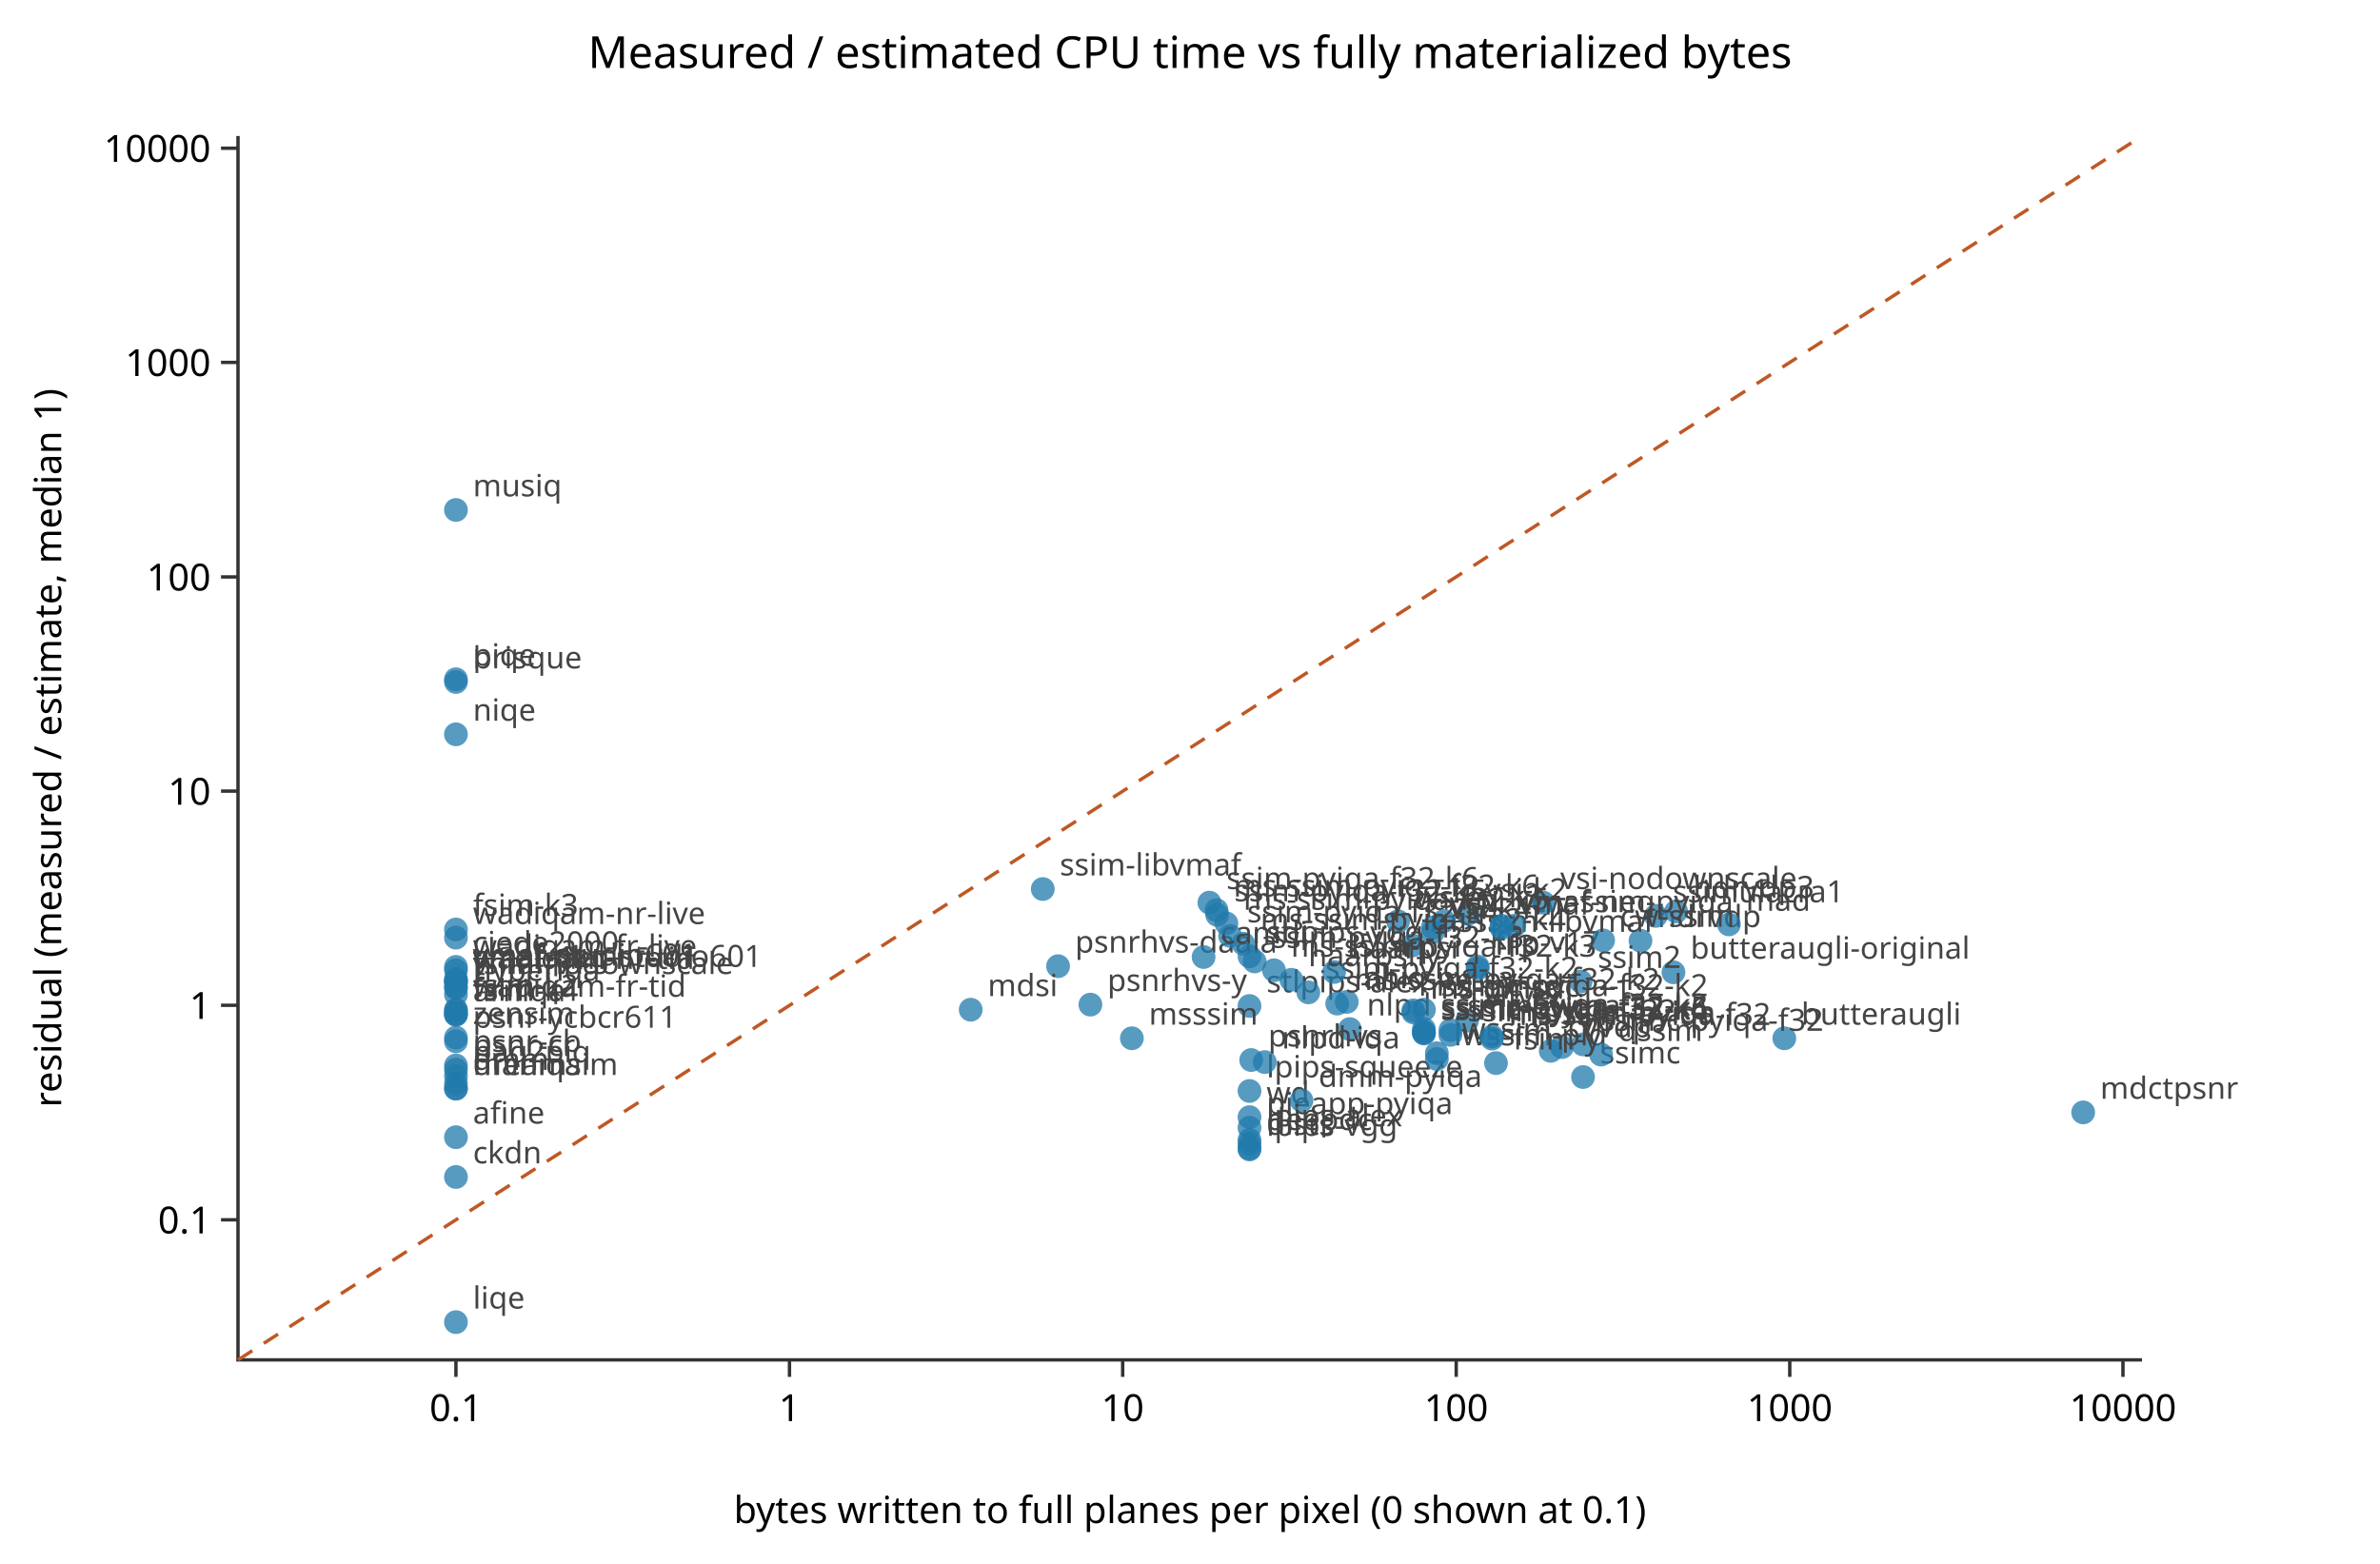
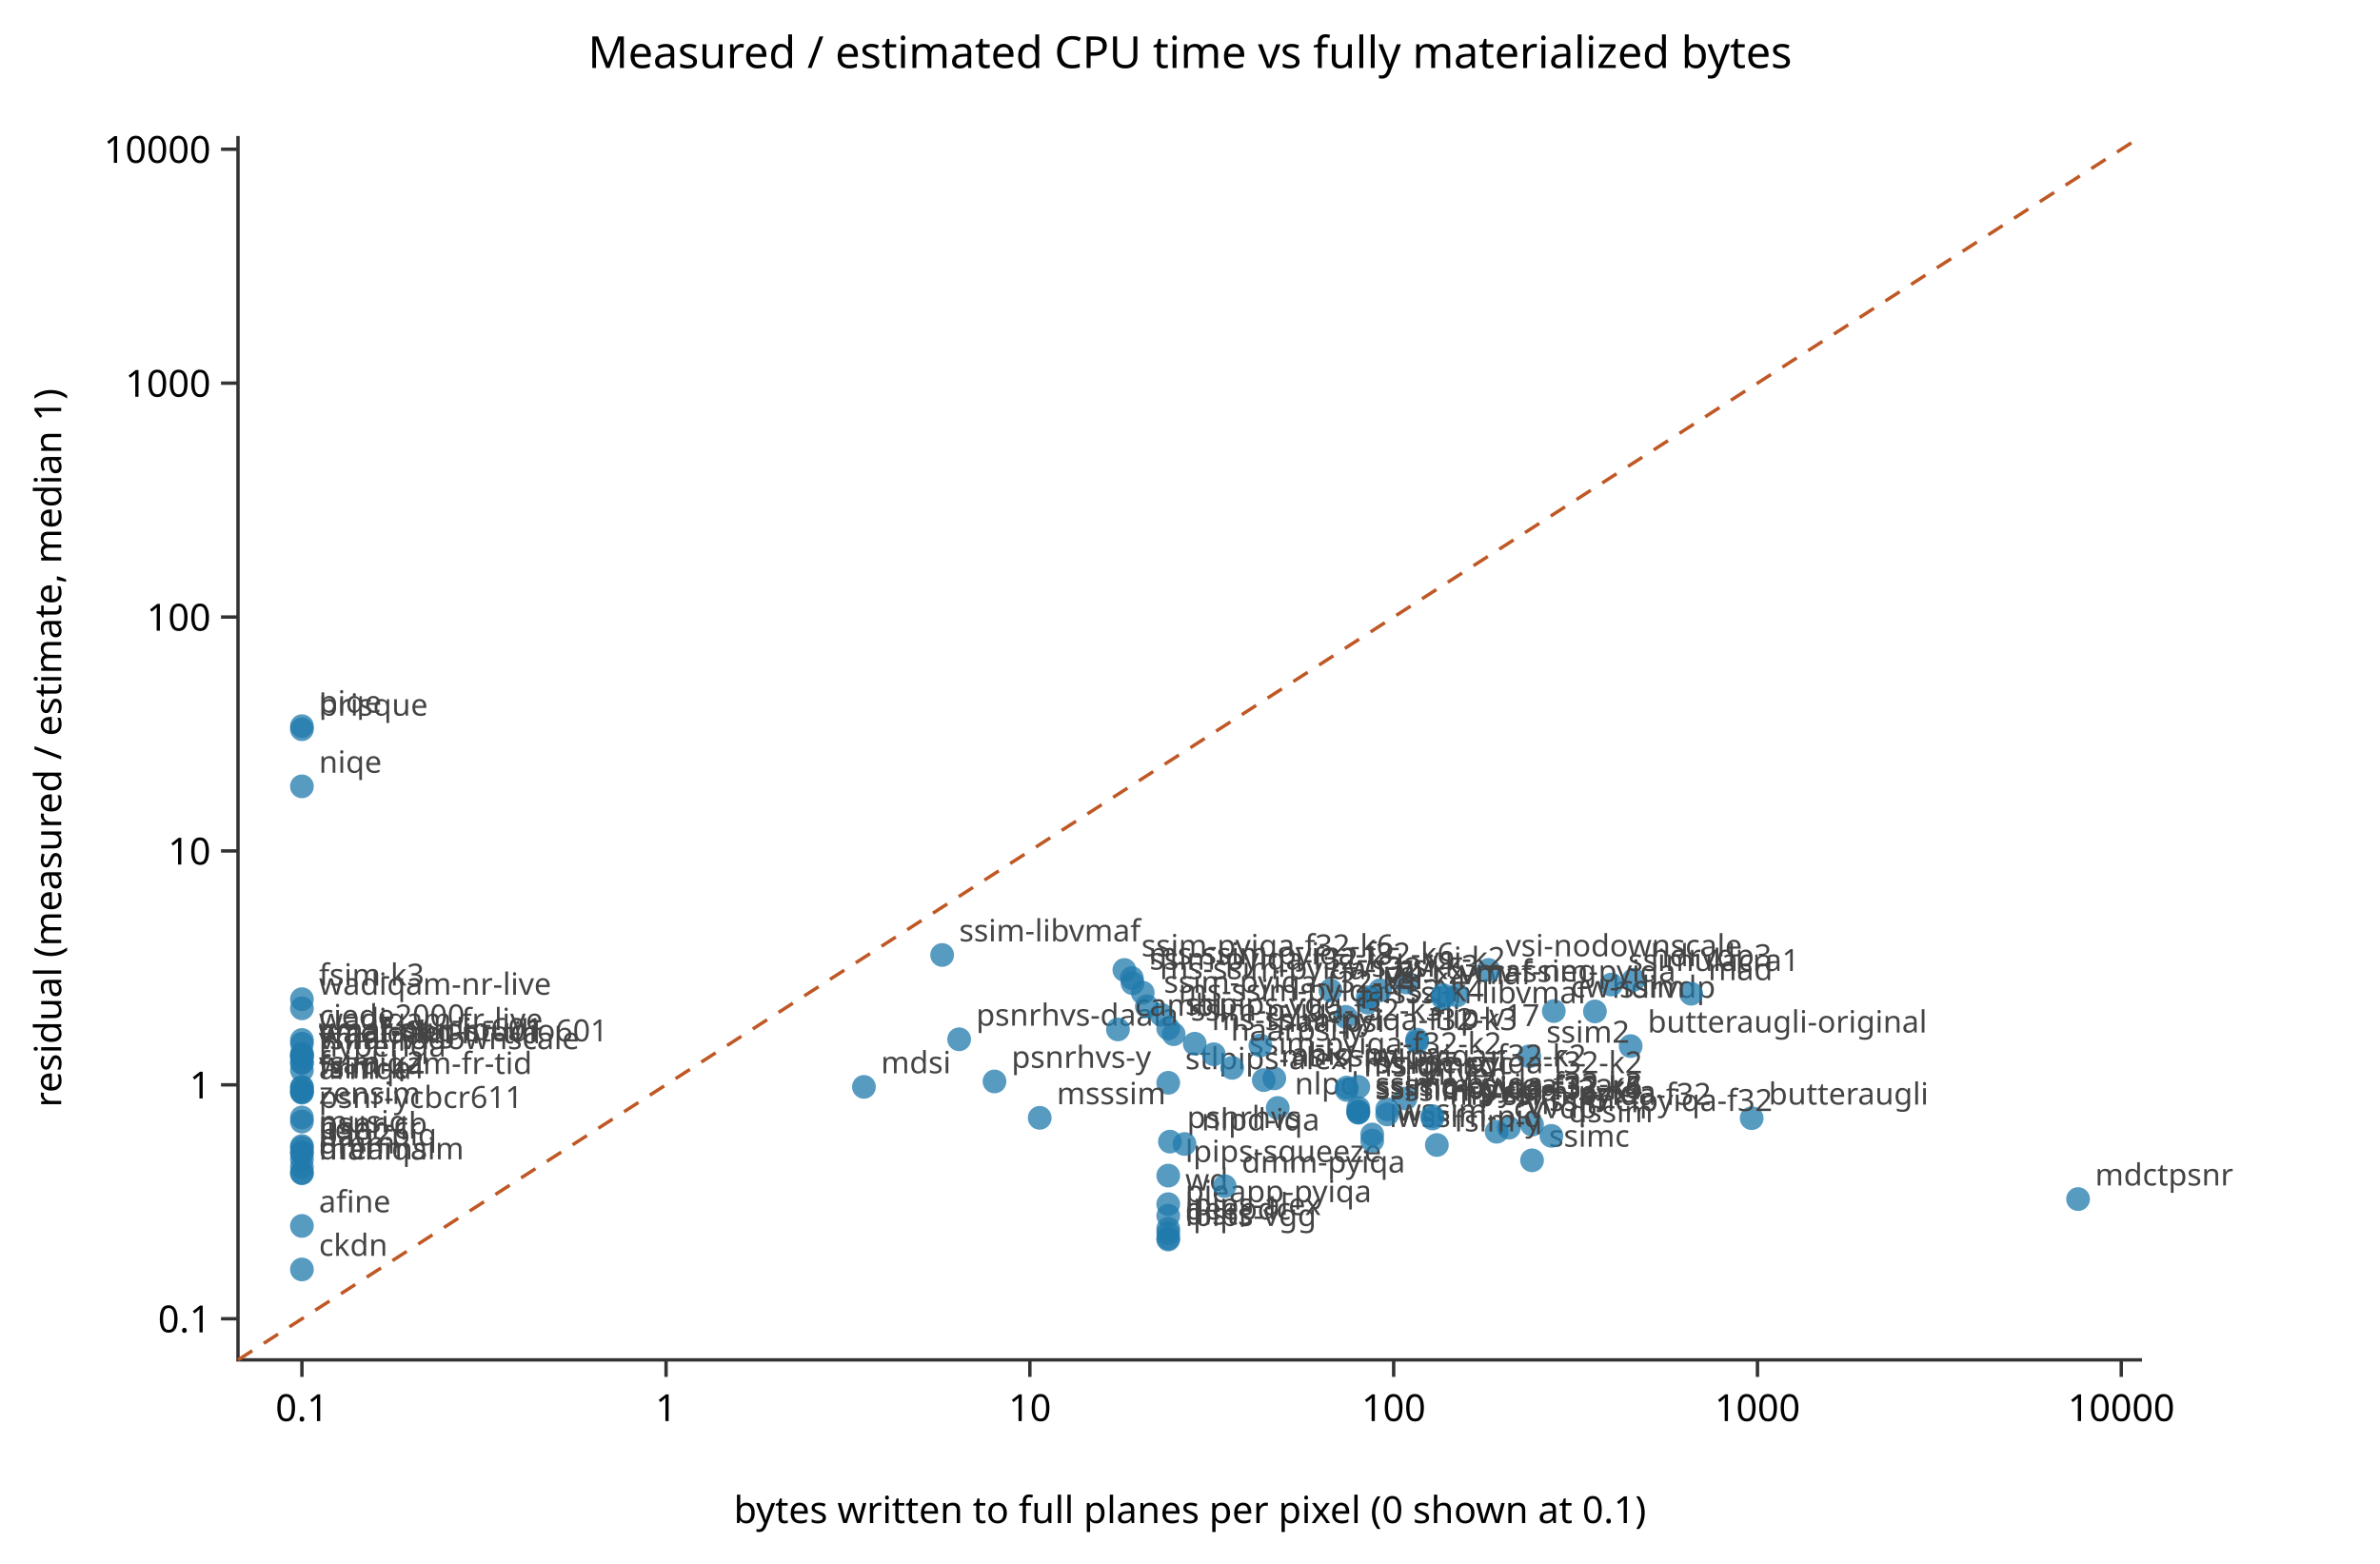
<svg xmlns="http://www.w3.org/2000/svg" viewBox="0 0 700 460" font-family="sans-serif" font-size="11">
  <rect width="700" height="460" fill="white" />
  <text x="350" y="20" text-anchor="middle" font-size="13">Measured / estimated CPU time vs fully materialized bytes</text>
  <path d="M70 40V400H630" fill="none" stroke="#333" />
-   <path d="M134.1 400v5" stroke="#333" />
-   <text x="134.1" y="418" text-anchor="middle">0.1</text>
-   <path d="M232.2 400v5" stroke="#333" />
-   <text x="232.2" y="418" text-anchor="middle">1</text>
-   <path d="M330.2 400v5" stroke="#333" />
-   <text x="330.2" y="418" text-anchor="middle">10</text>
-   <path d="M428.3 400v5" stroke="#333" />
-   <text x="428.3" y="418" text-anchor="middle">100</text>
-   <path d="M526.4 400v5" stroke="#333" />
-   <text x="526.4" y="418" text-anchor="middle">1000</text>
-   <path d="M624.4 400v5" stroke="#333" />
-   <text x="624.4" y="418" text-anchor="middle">10000</text>
-   <path d="M65 358.8h5" stroke="#333" />
-   <text x="62" y="362.8" text-anchor="end">0.1</text>
-   <path d="M65 295.7h5" stroke="#333" />
-   <text x="62" y="299.7" text-anchor="end">1</text>
-   <path d="M65 232.7h5" stroke="#333" />
-   <text x="62" y="236.7" text-anchor="end">10</text>
-   <path d="M65 169.7h5" stroke="#333" />
-   <text x="62" y="173.7" text-anchor="end">100</text>
-   <path d="M65 106.6h5" stroke="#333" />
-   <text x="62" y="110.6" text-anchor="end">1000</text>
-   <path d="M65 43.6h5" stroke="#333" />
-   <text x="62" y="47.6" text-anchor="end">10000</text>
+   <path d="M88.8 400v5" stroke="#333" />
+   <text x="88.8" y="418" text-anchor="middle">0.1</text>
+   <path d="M195.9 400v5" stroke="#333" />
+   <text x="195.9" y="418" text-anchor="middle">1</text>
+   <path d="M302.9 400v5" stroke="#333" />
+   <text x="302.9" y="418" text-anchor="middle">10</text>
+   <path d="M409.9 400v5" stroke="#333" />
+   <text x="409.9" y="418" text-anchor="middle">100</text>
+   <path d="M516.9 400v5" stroke="#333" />
+   <text x="516.9" y="418" text-anchor="middle">1000</text>
+   <path d="M623.9 400v5" stroke="#333" />
+   <text x="623.9" y="418" text-anchor="middle">10000</text>
+   <path d="M65 387.9h5" stroke="#333" />
+   <text x="62" y="391.9" text-anchor="end">0.1</text>
+   <path d="M65 319.1h5" stroke="#333" />
+   <text x="62" y="323.1" text-anchor="end">1</text>
+   <path d="M65 250.3h5" stroke="#333" />
+   <text x="62" y="254.3" text-anchor="end">10</text>
+   <path d="M65 181.5h5" stroke="#333" />
+   <text x="62" y="185.5" text-anchor="end">100</text>
+   <path d="M65 112.7h5" stroke="#333" />
+   <text x="62" y="116.7" text-anchor="end">1000</text>
+   <path d="M65 43.9h5" stroke="#333" />
+   <text x="62" y="47.9" text-anchor="end">10000</text>
  <path d="M70.0 400.0L630.0 40.0" stroke="#bf5825" stroke-dasharray="5 4" />
-   <circle cx="396.1" cy="294.7" r="3.5" fill="#2179ac" fill-opacity=".75" />
-   <text x="401.1" y="290.7" font-size="9" fill="#444">ahiq-pyiqa</text>
-   <circle cx="367.5" cy="331.7" r="3.5" fill="#2179ac" fill-opacity=".75" />
-   <text x="372.5" y="327.7" font-size="9" fill="#444">pieapp-pyiqa</text>
-   <circle cx="367.5" cy="336.4" r="3.5" fill="#2179ac" fill-opacity=".75" />
-   <text x="372.5" y="332.4" font-size="9" fill="#444">deepdc</text>
-   <circle cx="367.5" cy="337.8" r="3.5" fill="#2179ac" fill-opacity=".75" />
-   <text x="372.5" y="333.8" font-size="9" fill="#444">dists</text>
-   <circle cx="367.5" cy="338.1" r="3.5" fill="#2179ac" fill-opacity=".75" />
-   <text x="372.5" y="334.1" font-size="9" fill="#444">lpips-vgg</text>
-   <circle cx="367.5" cy="328.6" r="3.5" fill="#2179ac" fill-opacity=".75" />
-   <text x="372.5" y="324.6" font-size="9" fill="#444">wd</text>
-   <circle cx="382.8" cy="323.7" r="3.5" fill="#2179ac" fill-opacity=".75" />
-   <text x="387.8" y="319.7" font-size="9" fill="#444">dmm-pyiqa</text>
-   <circle cx="134.1" cy="318.7" r="3.5" fill="#2179ac" fill-opacity=".75" />
-   <text x="139.1" y="314.7" font-size="9" fill="#444">dmm</text>
-   <circle cx="134.1" cy="334.5" r="3.5" fill="#2179ac" fill-opacity=".75" />
-   <text x="139.1" y="330.5" font-size="9" fill="#444">afine</text>
-   <circle cx="134.1" cy="320.2" r="3.5" fill="#2179ac" fill-opacity=".75" />
-   <text x="139.1" y="316.2" font-size="9" fill="#444">maniqa</text>
-   <circle cx="134.1" cy="292.5" r="3.5" fill="#2179ac" fill-opacity=".75" />
-   <text x="139.1" y="288.5" font-size="9" fill="#444">hyperiqa</text>
-   <circle cx="367.5" cy="281.3" r="3.5" fill="#2179ac" fill-opacity=".75" />
-   <text x="372.5" y="277.3" font-size="9" fill="#444">stlpips-vgg</text>
-   <circle cx="134.1" cy="285.4" r="3.5" fill="#2179ac" fill-opacity=".75" />
-   <text x="139.1" y="281.4" font-size="9" fill="#444">wadiqam-fr-live</text>
-   <circle cx="134.1" cy="297.2" r="3.5" fill="#2179ac" fill-opacity=".75" />
-   <text x="139.1" y="293.2" font-size="9" fill="#444">wadiqam-fr-tid</text>
-   <circle cx="134.1" cy="275.8" r="3.5" fill="#2179ac" fill-opacity=".75" />
-   <text x="139.1" y="271.8" font-size="9" fill="#444">wadiqam-nr-live</text>
-   <circle cx="134.1" cy="289.0" r="3.5" fill="#2179ac" fill-opacity=".75" />
-   <text x="139.1" y="285.0" font-size="9" fill="#444">wadiqam-nr-tid</text>
-   <circle cx="134.1" cy="388.9" r="3.5" fill="#2179ac" fill-opacity=".75" />
-   <text x="139.1" y="384.9" font-size="9" fill="#444">liqe</text>
-   <circle cx="134.1" cy="320.2" r="3.5" fill="#2179ac" fill-opacity=".75" />
-   <text x="139.1" y="316.2" font-size="9" fill="#444">dreamsim</text>
-   <circle cx="367.5" cy="295.9" r="3.5" fill="#2179ac" fill-opacity=".75" />
-   <text x="372.5" y="291.9" font-size="9" fill="#444">stlpips-alex</text>
-   <circle cx="134.1" cy="316.5" r="3.5" fill="#2179ac" fill-opacity=".75" />
-   <text x="139.1" y="312.5" font-size="9" fill="#444">paq2piq</text>
-   <circle cx="367.5" cy="335.3" r="3.5" fill="#2179ac" fill-opacity=".75" />
-   <text x="372.5" y="331.3" font-size="9" fill="#444">lpips-alex</text>
-   <circle cx="134.1" cy="298.5" r="3.5" fill="#2179ac" fill-opacity=".75" />
-   <text x="139.1" y="294.5" font-size="9" fill="#444">arniqa</text>
-   <circle cx="367.5" cy="320.9" r="3.5" fill="#2179ac" fill-opacity=".75" />
-   <text x="372.5" y="316.9" font-size="9" fill="#444">lpips-squeeze</text>
-   <circle cx="612.7" cy="327.2" r="3.5" fill="#2179ac" fill-opacity=".75" />
-   <text x="617.7" y="323.2" font-size="9" fill="#444">mdctpsnr</text>
-   <circle cx="134.1" cy="346.2" r="3.5" fill="#2179ac" fill-opacity=".75" />
-   <text x="139.1" y="342.2" font-size="9" fill="#444">ckdn</text>
-   <circle cx="482.5" cy="276.7" r="3.5" fill="#2179ac" fill-opacity=".75" />
-   <text x="487.5" y="272.7" font-size="9" fill="#444">hdrvdp</text>
-   <circle cx="508.5" cy="271.9" r="3.5" fill="#2179ac" fill-opacity=".75" />
-   <text x="513.5" y="267.9" font-size="9" fill="#444">mad</text>
-   <circle cx="493.0" cy="268.1" r="3.5" fill="#2179ac" fill-opacity=".75" />
-   <text x="498.0" y="264.1" font-size="9" fill="#444">hdrvdp3</text>
-   <circle cx="134.1" cy="290.5" r="3.5" fill="#2179ac" fill-opacity=".75" />
-   <text x="139.1" y="286.5" font-size="9" fill="#444">fsim-nodownscale</text>
-   <circle cx="487.0" cy="269.4" r="3.5" fill="#2179ac" fill-opacity=".75" />
-   <text x="492.0" y="265.4" font-size="9" fill="#444">ssimulacra1</text>
-   <circle cx="524.8" cy="305.4" r="3.5" fill="#2179ac" fill-opacity=".75" />
-   <text x="529.8" y="301.4" font-size="9" fill="#444">butteraugli</text>
-   <circle cx="492.2" cy="286.0" r="3.5" fill="#2179ac" fill-opacity=".75" />
-   <text x="497.2" y="282.0" font-size="9" fill="#444">butteraugli-original</text>
-   <circle cx="431.5" cy="300.2" r="3.5" fill="#2179ac" fill-opacity=".75" />
-   <text x="436.5" y="296.2" font-size="9" fill="#444">vifvec</text>
-   <circle cx="434.6" cy="284.9" r="3.5" fill="#2179ac" fill-opacity=".75" />
-   <text x="439.6" y="280.9" font-size="9" fill="#444">flip</text>
-   <circle cx="434.6" cy="284.3" r="3.5" fill="#2179ac" fill-opacity=".75" />
-   <text x="439.6" y="280.3" font-size="9" fill="#444">flip-v17</text>
-   <circle cx="464.9" cy="288.7" r="3.5" fill="#2179ac" fill-opacity=".75" />
-   <text x="469.9" y="284.7" font-size="9" fill="#444">ssim2</text>
-   <circle cx="465.6" cy="316.8" r="3.5" fill="#2179ac" fill-opacity=".75" />
-   <text x="470.6" y="312.8" font-size="9" fill="#444">ssimc</text>
-   <circle cx="465.6" cy="307.2" r="3.5" fill="#2179ac" fill-opacity=".75" />
-   <text x="470.6" y="303.2" font-size="9" fill="#444">ssimc-pyiqa-f32</text>
-   <circle cx="134.1" cy="305.2" r="3.5" fill="#2179ac" fill-opacity=".75" />
-   <text x="139.1" y="301.2" font-size="9" fill="#444">zensim</text>
-   <circle cx="459.4" cy="308.0" r="3.5" fill="#2179ac" fill-opacity=".75" />
-   <text x="464.4" y="304.0" font-size="9" fill="#444">vif</text>
-   <circle cx="422.6" cy="309.8" r="3.5" fill="#2179ac" fill-opacity=".75" />
-   <text x="427.6" y="305.8" font-size="9" fill="#444">iwssim</text>
-   <circle cx="422.6" cy="311.5" r="3.5" fill="#2179ac" fill-opacity=".75" />
-   <text x="427.6" y="307.5" font-size="9" fill="#444">iwssim-piq</text>
-   <circle cx="134.1" cy="297.0" r="3.5" fill="#2179ac" fill-opacity=".75" />
-   <text x="139.1" y="293.0" font-size="9" fill="#444">fsim-k2</text>
-   <circle cx="470.9" cy="310.2" r="3.5" fill="#2179ac" fill-opacity=".75" />
-   <text x="475.9" y="306.2" font-size="9" fill="#444">dssim</text>
-   <circle cx="456.1" cy="309.1" r="3.5" fill="#2179ac" fill-opacity=".75" />
-   <text x="461.1" y="305.1" font-size="9" fill="#444">cvvdp</text>
-   <circle cx="438.8" cy="304.9" r="3.5" fill="#2179ac" fill-opacity=".75" />
-   <text x="443.8" y="300.9" font-size="9" fill="#444">ms-ssim-pyiqa</text>
-   <circle cx="438.8" cy="305.5" r="3.5" fill="#2179ac" fill-opacity=".75" />
-   <text x="443.8" y="301.5" font-size="9" fill="#444">ms-ssim-pyiqa-f32</text>
-   <circle cx="471.5" cy="276.6" r="3.5" fill="#2179ac" fill-opacity=".75" />
-   <text x="476.5" y="272.6" font-size="9" fill="#444">cw-ssim</text>
-   <circle cx="415.4" cy="278.1" r="3.5" fill="#2179ac" fill-opacity=".75" />
-   <text x="420.4" y="274.1" font-size="9" fill="#444">msssim-libvmaf</text>
-   <circle cx="426.6" cy="303.0" r="3.5" fill="#2179ac" fill-opacity=".75" />
-   <text x="431.6" y="299.0" font-size="9" fill="#444">ssim-pyiqa</text>
-   <circle cx="426.6" cy="304.4" r="3.5" fill="#2179ac" fill-opacity=".75" />
-   <text x="431.6" y="300.4" font-size="9" fill="#444">ssim-pyiqa-f32</text>
-   <circle cx="134.1" cy="273.4" r="3.5" fill="#2179ac" fill-opacity=".75" />
-   <text x="139.1" y="269.4" font-size="9" fill="#444">fsim-k3</text>
-   <circle cx="397.0" cy="302.7" r="3.5" fill="#2179ac" fill-opacity=".75" />
-   <text x="402.0" y="298.7" font-size="9" fill="#444">nlpd</text>
-   <circle cx="332.9" cy="305.4" r="3.5" fill="#2179ac" fill-opacity=".75" />
-   <text x="337.9" y="301.4" font-size="9" fill="#444">msssim</text>
-   <circle cx="418.8" cy="297.0" r="3.5" fill="#2179ac" fill-opacity=".75" />
-   <text x="423.8" y="293.0" font-size="9" fill="#444">ssimc-pyiqa-f32-k2</text>
-   <circle cx="418.8" cy="302.7" r="3.5" fill="#2179ac" fill-opacity=".75" />
-   <text x="423.8" y="298.7" font-size="9" fill="#444">ssimc-pyiqa-f32-k3</text>
-   <circle cx="440.0" cy="312.7" r="3.5" fill="#2179ac" fill-opacity=".75" />
-   <text x="445.0" y="308.7" font-size="9" fill="#444">fsim-y</text>
-   <circle cx="418.8" cy="304.0" r="3.5" fill="#2179ac" fill-opacity=".75" />
-   <text x="423.8" y="300.0" font-size="9" fill="#444">ssimc-pyiqa-f32-k4</text>
-   <circle cx="134.1" cy="200.6" r="3.5" fill="#2179ac" fill-opacity=".75" />
-   <text x="139.1" y="196.6" font-size="9" fill="#444">brisque</text>
-   <circle cx="134.1" cy="150.0" r="3.5" fill="#2179ac" fill-opacity=".75" />
-   <text x="139.1" y="146.0" font-size="9" fill="#444">musiq</text>
-   <circle cx="418.8" cy="303.5" r="3.5" fill="#2179ac" fill-opacity=".75" />
-   <text x="423.8" y="299.5" font-size="9" fill="#444">ssimc-pyiqa-f32-k5</text>
-   <circle cx="418.8" cy="303.8" r="3.5" fill="#2179ac" fill-opacity=".75" />
-   <text x="423.8" y="299.8" font-size="9" fill="#444">ssimc-pyiqa-f32-k6</text>
-   <circle cx="445.4" cy="272.3" r="3.5" fill="#2179ac" fill-opacity=".75" />
-   <text x="450.4" y="268.3" font-size="9" fill="#444">cw-ssim-pyiqa</text>
-   <circle cx="453.9" cy="265.5" r="3.5" fill="#2179ac" fill-opacity=".75" />
-   <text x="458.9" y="261.5" font-size="9" fill="#444">vsi-nodownscale</text>
-   <circle cx="368.0" cy="311.8" r="3.5" fill="#2179ac" fill-opacity=".75" />
-   <text x="373.0" y="307.8" font-size="9" fill="#444">psnrhvs</text>
-   <circle cx="311.2" cy="284.2" r="3.5" fill="#2179ac" fill-opacity=".75" />
-   <text x="316.2" y="280.2" font-size="9" fill="#444">psnrhvs-daala</text>
-   <circle cx="134.1" cy="298.1" r="3.5" fill="#2179ac" fill-opacity=".75" />
-   <text x="139.1" y="294.1" font-size="9" fill="#444">fsim</text>
-   <circle cx="134.1" cy="298.4" r="3.5" fill="#2179ac" fill-opacity=".75" />
-   <text x="139.1" y="294.4" font-size="9" fill="#444">fsim-k4</text>
-   <circle cx="431.8" cy="268.8" r="3.5" fill="#2179ac" fill-opacity=".75" />
-   <text x="436.8" y="264.8" font-size="9" fill="#444">vsi-k2</text>
-   <circle cx="134.1" cy="216.0" r="3.5" fill="#2179ac" fill-opacity=".75" />
-   <text x="139.1" y="212.0" font-size="9" fill="#444">niqe</text>
-   <circle cx="424.7" cy="270.9" r="3.5" fill="#2179ac" fill-opacity=".75" />
-   <text x="429.7" y="266.9" font-size="9" fill="#444">vsi-k3</text>
-   <circle cx="411.2" cy="271.0" r="3.5" fill="#2179ac" fill-opacity=".75" />
-   <text x="416.2" y="267.0" font-size="9" fill="#444">ws-hv</text>
-   <circle cx="421.4" cy="272.8" r="3.5" fill="#2179ac" fill-opacity=".75" />
-   <text x="426.4" y="268.8" font-size="9" fill="#444">vsi</text>
-   <circle cx="421.4" cy="274.3" r="3.5" fill="#2179ac" fill-opacity=".75" />
-   <text x="426.4" y="270.3" font-size="9" fill="#444">vsi-k4</text>
-   <circle cx="134.1" cy="290.5" r="3.5" fill="#2179ac" fill-opacity=".75" />
-   <text x="139.1" y="286.5" font-size="9" fill="#444">vmaf-v1</text>
-   <circle cx="134.1" cy="284.4" r="3.5" fill="#2179ac" fill-opacity=".75" />
-   <text x="139.1" y="280.4" font-size="9" fill="#444">ciede2000</text>
-   <circle cx="393.3" cy="295.2" r="3.5" fill="#2179ac" fill-opacity=".75" />
-   <text x="398.3" y="291.2" font-size="9" fill="#444">ms-ssim-pyiqa-f32-k2</text>
-   <circle cx="415.7" cy="297.8" r="3.5" fill="#2179ac" fill-opacity=".75" />
-   <text x="420.7" y="293.8" font-size="9" fill="#444">ms-gmsd</text>
-   <circle cx="415.7" cy="297.2" r="3.5" fill="#2179ac" fill-opacity=".75" />
-   <text x="420.7" y="293.2" font-size="9" fill="#444">ms-gmsdc</text>
-   <circle cx="372.0" cy="312.4" r="3.5" fill="#2179ac" fill-opacity=".75" />
-   <text x="377.0" y="308.4" font-size="9" fill="#444">nlpd-iqa</text>
-   <circle cx="384.8" cy="291.9" r="3.5" fill="#2179ac" fill-opacity=".75" />
-   <text x="389.8" y="287.9" font-size="9" fill="#444">ssim-pyiqa-f32-k2</text>
-   <circle cx="134.1" cy="306.3" r="3.5" fill="#2179ac" fill-opacity=".75" />
-   <text x="139.1" y="302.3" font-size="9" fill="#444">psnr-ycbcr611</text>
-   <circle cx="320.7" cy="295.5" r="3.5" fill="#2179ac" fill-opacity=".75" />
-   <text x="325.7" y="291.5" font-size="9" fill="#444">psnrhvs-y</text>
-   <circle cx="392.4" cy="285.9" r="3.5" fill="#2179ac" fill-opacity=".75" />
-   <text x="397.4" y="281.9" font-size="9" fill="#444">haarpsi</text>
-   <circle cx="374.7" cy="285.4" r="3.5" fill="#2179ac" fill-opacity=".75" />
-   <text x="379.7" y="281.4" font-size="9" fill="#444">ms-ssim-pyiqa-f32-k3</text>
-   <circle cx="379.8" cy="288.2" r="3.5" fill="#2179ac" fill-opacity=".75" />
-   <text x="384.8" y="284.2" font-size="9" fill="#444">haarpsi-y</text>
-   <circle cx="369.0" cy="282.8" r="3.5" fill="#2179ac" fill-opacity=".75" />
-   <text x="374.0" y="278.8" font-size="9" fill="#444">ssim-pyiqa-f32-k3</text>
-   <circle cx="365.7" cy="277.6" r="3.5" fill="#2179ac" fill-opacity=".75" />
-   <text x="370.7" y="273.6" font-size="9" fill="#444">ms-ssim-pyiqa-f32-k4</text>
-   <circle cx="134.1" cy="288.8" r="3.5" fill="#2179ac" fill-opacity=".75" />
-   <text x="139.1" y="284.8" font-size="9" fill="#444">vmaf-4k</text>
-   <circle cx="134.1" cy="288.4" r="3.5" fill="#2179ac" fill-opacity=".75" />
-   <text x="139.1" y="284.4" font-size="9" fill="#444">vmaf-neg-studio601</text>
-   <circle cx="134.1" cy="288.0" r="3.5" fill="#2179ac" fill-opacity=".75" />
-   <text x="139.1" y="284.0" font-size="9" fill="#444">vmaf-studio601</text>
-   <circle cx="134.1" cy="313.4" r="3.5" fill="#2179ac" fill-opacity=".75" />
-   <text x="139.1" y="309.4" font-size="9" fill="#444">psnr-cb</text>
-   <circle cx="134.1" cy="314.6" r="3.5" fill="#2179ac" fill-opacity=".75" />
-   <text x="139.1" y="310.6" font-size="9" fill="#444">psnr-cr</text>
-   <circle cx="134.1" cy="199.8" r="3.5" fill="#2179ac" fill-opacity=".75" />
-   <text x="139.1" y="195.8" font-size="9" fill="#444">piqe</text>
-   <circle cx="361.8" cy="275.3" r="3.5" fill="#2179ac" fill-opacity=".75" />
-   <text x="366.8" y="271.3" font-size="9" fill="#444">ssim-pyiqa-f32-k4</text>
-   <circle cx="306.7" cy="261.5" r="3.5" fill="#2179ac" fill-opacity=".75" />
-   <text x="311.7" y="257.5" font-size="9" fill="#444">ssim-libvmaf</text>
-   <circle cx="354.0" cy="281.5" r="3.5" fill="#2179ac" fill-opacity=".75" />
-   <text x="359.0" y="277.5" font-size="9" fill="#444">cambi</text>
-   <circle cx="360.7" cy="271.6" r="3.5" fill="#2179ac" fill-opacity=".75" />
-   <text x="365.7" y="267.6" font-size="9" fill="#444">ms-ssim-pyiqa-f32-k5</text>
-   <circle cx="358.0" cy="269.1" r="3.5" fill="#2179ac" fill-opacity=".75" />
-   <text x="363.0" y="265.1" font-size="9" fill="#444">ssim-pyiqa-f32-k5</text>
-   <circle cx="357.8" cy="267.7" r="3.5" fill="#2179ac" fill-opacity=".75" />
-   <text x="362.8" y="263.7" font-size="9" fill="#444">ms-ssim-pyiqa-f32-k6</text>
-   <circle cx="355.7" cy="265.5" r="3.5" fill="#2179ac" fill-opacity=".75" />
-   <text x="360.7" y="261.5" font-size="9" fill="#444">ssim-pyiqa-f32-k6</text>
-   <circle cx="441.6" cy="273.0" r="3.5" fill="#2179ac" fill-opacity=".75" />
-   <text x="446.6" y="269.0" font-size="9" fill="#444">vmaf</text>
-   <circle cx="441.6" cy="272.3" r="3.5" fill="#2179ac" fill-opacity=".75" />
-   <text x="446.6" y="268.3" font-size="9" fill="#444">vmaf-neg</text>
-   <circle cx="285.5" cy="297.0" r="3.5" fill="#2179ac" fill-opacity=".75" />
-   <text x="290.5" y="293.0" font-size="9" fill="#444">mdsi</text>
+   <circle cx="374.8" cy="317.2" r="3.5" fill="#2179ac" fill-opacity=".75" />
+   <text x="379.8" y="313.2" font-size="9" fill="#444">ahiq-pyiqa</text>
+   <circle cx="343.6" cy="357.6" r="3.5" fill="#2179ac" fill-opacity=".75" />
+   <text x="348.6" y="353.6" font-size="9" fill="#444">pieapp-pyiqa</text>
+   <circle cx="343.6" cy="362.7" r="3.5" fill="#2179ac" fill-opacity=".75" />
+   <text x="348.6" y="358.7" font-size="9" fill="#444">deepdc</text>
+   <circle cx="343.6" cy="364.2" r="3.5" fill="#2179ac" fill-opacity=".75" />
+   <text x="348.6" y="360.2" font-size="9" fill="#444">dists</text>
+   <circle cx="343.6" cy="364.6" r="3.5" fill="#2179ac" fill-opacity=".75" />
+   <text x="348.6" y="360.6" font-size="9" fill="#444">lpips-vgg</text>
+   <circle cx="343.6" cy="354.2" r="3.5" fill="#2179ac" fill-opacity=".75" />
+   <text x="348.6" y="350.2" font-size="9" fill="#444">wd</text>
+   <circle cx="360.2" cy="348.9" r="3.5" fill="#2179ac" fill-opacity=".75" />
+   <text x="365.2" y="344.9" font-size="9" fill="#444">dmm-pyiqa</text>
+   <circle cx="88.8" cy="343.3" r="3.5" fill="#2179ac" fill-opacity=".75" />
+   <text x="93.8" y="339.3" font-size="9" fill="#444">dmm</text>
+   <circle cx="88.8" cy="360.6" r="3.5" fill="#2179ac" fill-opacity=".75" />
+   <text x="93.8" y="356.6" font-size="9" fill="#444">afine</text>
+   <circle cx="88.8" cy="345.1" r="3.5" fill="#2179ac" fill-opacity=".75" />
+   <text x="93.8" y="341.1" font-size="9" fill="#444">maniqa</text>
+   <circle cx="88.8" cy="314.8" r="3.5" fill="#2179ac" fill-opacity=".75" />
+   <text x="93.8" y="310.8" font-size="9" fill="#444">hyperiqa</text>
+   <circle cx="343.6" cy="302.5" r="3.5" fill="#2179ac" fill-opacity=".75" />
+   <text x="348.6" y="298.5" font-size="9" fill="#444">stlpips-vgg</text>
+   <circle cx="88.8" cy="307.0" r="3.5" fill="#2179ac" fill-opacity=".75" />
+   <text x="93.8" y="303.0" font-size="9" fill="#444">wadiqam-fr-live</text>
+   <circle cx="88.8" cy="319.9" r="3.5" fill="#2179ac" fill-opacity=".75" />
+   <text x="93.8" y="315.9" font-size="9" fill="#444">wadiqam-fr-tid</text>
+   <circle cx="88.8" cy="296.6" r="3.5" fill="#2179ac" fill-opacity=".75" />
+   <text x="93.8" y="292.6" font-size="9" fill="#444">wadiqam-nr-live</text>
+   <circle cx="88.8" cy="310.9" r="3.5" fill="#2179ac" fill-opacity=".75" />
+   <text x="93.8" y="306.9" font-size="9" fill="#444">wadiqam-nr-tid</text>
+   <circle cx="88.8" cy="337.1" r="3.5" fill="#2179ac" fill-opacity=".75" />
+   <text x="93.8" y="333.1" font-size="9" fill="#444">musiq</text>
+   <circle cx="88.8" cy="345.0" r="3.5" fill="#2179ac" fill-opacity=".75" />
+   <text x="93.8" y="341.0" font-size="9" fill="#444">dreamsim</text>
+   <circle cx="343.6" cy="318.5" r="3.5" fill="#2179ac" fill-opacity=".75" />
+   <text x="348.6" y="314.5" font-size="9" fill="#444">stlpips-alex</text>
+   <circle cx="88.8" cy="340.9" r="3.5" fill="#2179ac" fill-opacity=".75" />
+   <text x="93.8" y="336.9" font-size="9" fill="#444">paq2piq</text>
+   <circle cx="343.6" cy="361.4" r="3.5" fill="#2179ac" fill-opacity=".75" />
+   <text x="348.6" y="357.4" font-size="9" fill="#444">lpips-alex</text>
+   <circle cx="88.8" cy="321.4" r="3.5" fill="#2179ac" fill-opacity=".75" />
+   <text x="93.8" y="317.4" font-size="9" fill="#444">arniqa</text>
+   <circle cx="343.6" cy="345.8" r="3.5" fill="#2179ac" fill-opacity=".75" />
+   <text x="348.6" y="341.8" font-size="9" fill="#444">lpips-squeeze</text>
+   <circle cx="611.2" cy="352.7" r="3.5" fill="#2179ac" fill-opacity=".75" />
+   <text x="616.2" y="348.7" font-size="9" fill="#444">mdctpsnr</text>
+   <circle cx="88.8" cy="373.4" r="3.5" fill="#2179ac" fill-opacity=".75" />
+   <text x="93.8" y="369.4" font-size="9" fill="#444">ckdn</text>
+   <circle cx="88.8" cy="339.2" r="3.5" fill="#2179ac" fill-opacity=".75" />
+   <text x="93.8" y="335.2" font-size="9" fill="#444">liqe</text>
+   <circle cx="469.1" cy="297.5" r="3.5" fill="#2179ac" fill-opacity=".75" />
+   <text x="474.1" y="293.5" font-size="9" fill="#444">hdrvdp</text>
+   <circle cx="497.4" cy="292.3" r="3.5" fill="#2179ac" fill-opacity=".75" />
+   <text x="502.4" y="288.3" font-size="9" fill="#444">mad</text>
+   <circle cx="480.5" cy="288.2" r="3.5" fill="#2179ac" fill-opacity=".75" />
+   <text x="485.5" y="284.2" font-size="9" fill="#444">hdrvdp3</text>
+   <circle cx="88.8" cy="312.6" r="3.5" fill="#2179ac" fill-opacity=".75" />
+   <text x="93.8" y="308.6" font-size="9" fill="#444">fsim-nodownscale</text>
+   <circle cx="473.9" cy="289.6" r="3.5" fill="#2179ac" fill-opacity=".75" />
+   <text x="478.9" y="285.6" font-size="9" fill="#444">ssimulacra1</text>
+   <circle cx="515.2" cy="328.9" r="3.5" fill="#2179ac" fill-opacity=".75" />
+   <text x="520.2" y="324.9" font-size="9" fill="#444">butteraugli</text>
+   <circle cx="479.6" cy="307.7" r="3.5" fill="#2179ac" fill-opacity=".75" />
+   <text x="484.6" y="303.7" font-size="9" fill="#444">butteraugli-original</text>
+   <circle cx="413.4" cy="323.1" r="3.5" fill="#2179ac" fill-opacity=".75" />
+   <text x="418.4" y="319.1" font-size="9" fill="#444">vifvec</text>
+   <circle cx="416.8" cy="306.5" r="3.5" fill="#2179ac" fill-opacity=".75" />
+   <text x="421.8" y="302.5" font-size="9" fill="#444">flip</text>
+   <circle cx="416.8" cy="305.8" r="3.5" fill="#2179ac" fill-opacity=".75" />
+   <text x="421.8" y="301.8" font-size="9" fill="#444">flip-v17</text>
+   <circle cx="449.8" cy="310.7" r="3.5" fill="#2179ac" fill-opacity=".75" />
+   <text x="454.8" y="306.7" font-size="9" fill="#444">ssim2</text>
+   <circle cx="450.6" cy="341.3" r="3.5" fill="#2179ac" fill-opacity=".75" />
+   <text x="455.6" y="337.3" font-size="9" fill="#444">ssimc</text>
+   <circle cx="450.6" cy="330.8" r="3.5" fill="#2179ac" fill-opacity=".75" />
+   <text x="455.6" y="326.8" font-size="9" fill="#444">ssimc-pyiqa-f32</text>
+   <circle cx="88.8" cy="328.7" r="3.5" fill="#2179ac" fill-opacity=".75" />
+   <text x="93.8" y="324.7" font-size="9" fill="#444">zensim</text>
+   <circle cx="443.8" cy="331.7" r="3.5" fill="#2179ac" fill-opacity=".75" />
+   <text x="448.8" y="327.7" font-size="9" fill="#444">vif</text>
+   <circle cx="403.6" cy="333.7" r="3.5" fill="#2179ac" fill-opacity=".75" />
+   <text x="408.6" y="329.7" font-size="9" fill="#444">iwssim</text>
+   <circle cx="403.6" cy="335.5" r="3.5" fill="#2179ac" fill-opacity=".75" />
+   <text x="408.6" y="331.5" font-size="9" fill="#444">iwssim-piq</text>
+   <circle cx="88.8" cy="319.7" r="3.5" fill="#2179ac" fill-opacity=".75" />
+   <text x="93.8" y="315.7" font-size="9" fill="#444">fsim-k2</text>
+   <circle cx="456.3" cy="334.1" r="3.5" fill="#2179ac" fill-opacity=".75" />
+   <text x="461.3" y="330.1" font-size="9" fill="#444">dssim</text>
+   <circle cx="440.2" cy="332.9" r="3.5" fill="#2179ac" fill-opacity=".75" />
+   <text x="445.2" y="328.9" font-size="9" fill="#444">cvvdp</text>
+   <circle cx="421.3" cy="328.3" r="3.5" fill="#2179ac" fill-opacity=".75" />
+   <text x="426.3" y="324.3" font-size="9" fill="#444">ms-ssim-pyiqa</text>
+   <circle cx="421.3" cy="329.0" r="3.5" fill="#2179ac" fill-opacity=".75" />
+   <text x="426.3" y="325.0" font-size="9" fill="#444">ms-ssim-pyiqa-f32</text>
+   <circle cx="457.0" cy="297.4" r="3.5" fill="#2179ac" fill-opacity=".75" />
+   <text x="462.0" y="293.4" font-size="9" fill="#444">cw-ssim</text>
+   <circle cx="395.8" cy="299.1" r="3.5" fill="#2179ac" fill-opacity=".75" />
+   <text x="400.8" y="295.1" font-size="9" fill="#444">msssim-libvmaf</text>
+   <circle cx="408.0" cy="326.3" r="3.5" fill="#2179ac" fill-opacity=".75" />
+   <text x="413.0" y="322.3" font-size="9" fill="#444">ssim-pyiqa</text>
+   <circle cx="408.0" cy="327.8" r="3.5" fill="#2179ac" fill-opacity=".75" />
+   <text x="413.0" y="323.8" font-size="9" fill="#444">ssim-pyiqa-f32</text>
+   <circle cx="88.8" cy="293.9" r="3.5" fill="#2179ac" fill-opacity=".75" />
+   <text x="93.8" y="289.9" font-size="9" fill="#444">fsim-k3</text>
+   <circle cx="375.8" cy="325.9" r="3.5" fill="#2179ac" fill-opacity=".75" />
+   <text x="380.8" y="321.9" font-size="9" fill="#444">nlpd</text>
+   <circle cx="305.8" cy="328.8" r="3.5" fill="#2179ac" fill-opacity=".75" />
+   <text x="310.8" y="324.8" font-size="9" fill="#444">msssim</text>
+   <circle cx="399.5" cy="319.7" r="3.5" fill="#2179ac" fill-opacity=".75" />
+   <text x="404.5" y="315.7" font-size="9" fill="#444">ssimc-pyiqa-f32-k2</text>
+   <circle cx="399.5" cy="325.9" r="3.5" fill="#2179ac" fill-opacity=".75" />
+   <text x="404.5" y="321.9" font-size="9" fill="#444">ssimc-pyiqa-f32-k3</text>
+   <circle cx="422.6" cy="336.8" r="3.5" fill="#2179ac" fill-opacity=".75" />
+   <text x="427.6" y="332.8" font-size="9" fill="#444">fsim-y</text>
+   <circle cx="399.5" cy="327.3" r="3.5" fill="#2179ac" fill-opacity=".75" />
+   <text x="404.5" y="323.3" font-size="9" fill="#444">ssimc-pyiqa-f32-k4</text>
+   <circle cx="88.8" cy="214.5" r="3.5" fill="#2179ac" fill-opacity=".75" />
+   <text x="93.8" y="210.5" font-size="9" fill="#444">brisque</text>
+   <circle cx="399.5" cy="326.8" r="3.5" fill="#2179ac" fill-opacity=".75" />
+   <text x="404.5" y="322.8" font-size="9" fill="#444">ssimc-pyiqa-f32-k5</text>
+   <circle cx="399.5" cy="327.2" r="3.5" fill="#2179ac" fill-opacity=".75" />
+   <text x="404.5" y="323.2" font-size="9" fill="#444">ssimc-pyiqa-f32-k6</text>
+   <circle cx="428.5" cy="292.8" r="3.5" fill="#2179ac" fill-opacity=".75" />
+   <text x="433.5" y="288.8" font-size="9" fill="#444">cw-ssim-pyiqa</text>
+   <circle cx="437.8" cy="285.3" r="3.5" fill="#2179ac" fill-opacity=".75" />
+   <text x="442.8" y="281.3" font-size="9" fill="#444">vsi-nodownscale</text>
+   <circle cx="344.1" cy="335.8" r="3.5" fill="#2179ac" fill-opacity=".75" />
+   <text x="349.1" y="331.8" font-size="9" fill="#444">psnrhvs</text>
+   <circle cx="282.1" cy="305.7" r="3.5" fill="#2179ac" fill-opacity=".75" />
+   <text x="287.1" y="301.7" font-size="9" fill="#444">psnrhvs-daala</text>
+   <circle cx="88.8" cy="320.9" r="3.5" fill="#2179ac" fill-opacity=".75" />
+   <text x="93.8" y="316.9" font-size="9" fill="#444">fsim</text>
+   <circle cx="88.8" cy="321.2" r="3.5" fill="#2179ac" fill-opacity=".75" />
+   <text x="93.8" y="317.2" font-size="9" fill="#444">fsim-k4</text>
+   <circle cx="413.7" cy="289.0" r="3.5" fill="#2179ac" fill-opacity=".75" />
+   <text x="418.7" y="285.0" font-size="9" fill="#444">vsi-k2</text>
+   <circle cx="88.8" cy="231.3" r="3.5" fill="#2179ac" fill-opacity=".75" />
+   <text x="93.8" y="227.3" font-size="9" fill="#444">niqe</text>
+   <circle cx="405.9" cy="291.3" r="3.5" fill="#2179ac" fill-opacity=".75" />
+   <text x="410.9" y="287.3" font-size="9" fill="#444">vsi-k3</text>
+   <circle cx="391.3" cy="291.3" r="3.5" fill="#2179ac" fill-opacity=".75" />
+   <text x="396.3" y="287.3" font-size="9" fill="#444">ws-hv</text>
+   <circle cx="402.3" cy="293.3" r="3.5" fill="#2179ac" fill-opacity=".75" />
+   <text x="407.3" y="289.3" font-size="9" fill="#444">vsi</text>
+   <circle cx="402.3" cy="294.9" r="3.5" fill="#2179ac" fill-opacity=".75" />
+   <text x="407.3" y="290.9" font-size="9" fill="#444">vsi-k4</text>
+   <circle cx="88.8" cy="312.6" r="3.5" fill="#2179ac" fill-opacity=".75" />
+   <text x="93.8" y="308.6" font-size="9" fill="#444">vmaf-v1</text>
+   <circle cx="88.8" cy="305.9" r="3.5" fill="#2179ac" fill-opacity=".75" />
+   <text x="93.8" y="301.9" font-size="9" fill="#444">ciede2000</text>
+   <circle cx="371.7" cy="317.7" r="3.5" fill="#2179ac" fill-opacity=".75" />
+   <text x="376.7" y="313.7" font-size="9" fill="#444">ms-ssim-pyiqa-f32-k2</text>
+   <circle cx="396.1" cy="320.6" r="3.5" fill="#2179ac" fill-opacity=".75" />
+   <text x="401.1" y="316.6" font-size="9" fill="#444">ms-gmsd</text>
+   <circle cx="396.1" cy="319.9" r="3.5" fill="#2179ac" fill-opacity=".75" />
+   <text x="401.1" y="315.9" font-size="9" fill="#444">ms-gmsdc</text>
+   <circle cx="348.4" cy="336.5" r="3.5" fill="#2179ac" fill-opacity=".75" />
+   <text x="353.4" y="332.5" font-size="9" fill="#444">nlpd-iqa</text>
+   <circle cx="362.4" cy="314.1" r="3.5" fill="#2179ac" fill-opacity=".75" />
+   <text x="367.4" y="310.1" font-size="9" fill="#444">ssim-pyiqa-f32-k2</text>
+   <circle cx="88.8" cy="329.9" r="3.5" fill="#2179ac" fill-opacity=".75" />
+   <text x="93.8" y="325.9" font-size="9" fill="#444">psnr-ycbcr611</text>
+   <circle cx="292.5" cy="318.1" r="3.5" fill="#2179ac" fill-opacity=".75" />
+   <text x="297.5" y="314.1" font-size="9" fill="#444">psnrhvs-y</text>
+   <circle cx="370.7" cy="307.5" r="3.5" fill="#2179ac" fill-opacity=".75" />
+   <text x="375.7" y="303.5" font-size="9" fill="#444">haarpsi</text>
+   <circle cx="351.4" cy="307.0" r="3.5" fill="#2179ac" fill-opacity=".75" />
+   <text x="356.4" y="303.0" font-size="9" fill="#444">ms-ssim-pyiqa-f32-k3</text>
+   <circle cx="357.0" cy="310.1" r="3.5" fill="#2179ac" fill-opacity=".75" />
+   <text x="362.0" y="306.1" font-size="9" fill="#444">haarpsi-y</text>
+   <circle cx="345.2" cy="304.2" r="3.5" fill="#2179ac" fill-opacity=".75" />
+   <text x="350.2" y="300.2" font-size="9" fill="#444">ssim-pyiqa-f32-k3</text>
+   <circle cx="341.6" cy="298.5" r="3.5" fill="#2179ac" fill-opacity=".75" />
+   <text x="346.6" y="294.5" font-size="9" fill="#444">ms-ssim-pyiqa-f32-k4</text>
+   <circle cx="88.8" cy="310.7" r="3.5" fill="#2179ac" fill-opacity=".75" />
+   <text x="93.8" y="306.7" font-size="9" fill="#444">vmaf-4k</text>
+   <circle cx="88.8" cy="310.3" r="3.5" fill="#2179ac" fill-opacity=".75" />
+   <text x="93.8" y="306.3" font-size="9" fill="#444">vmaf-neg-studio601</text>
+   <circle cx="88.8" cy="309.9" r="3.5" fill="#2179ac" fill-opacity=".75" />
+   <text x="93.8" y="305.9" font-size="9" fill="#444">vmaf-studio601</text>
+   <circle cx="88.8" cy="337.6" r="3.5" fill="#2179ac" fill-opacity=".75" />
+   <text x="93.8" y="333.6" font-size="9" fill="#444">psnr-cb</text>
+   <circle cx="88.8" cy="338.9" r="3.5" fill="#2179ac" fill-opacity=".75" />
+   <text x="93.8" y="334.9" font-size="9" fill="#444">psnr-cr</text>
+   <circle cx="88.8" cy="213.6" r="3.5" fill="#2179ac" fill-opacity=".75" />
+   <text x="93.8" y="209.6" font-size="9" fill="#444">piqe</text>
+   <circle cx="337.3" cy="296.0" r="3.5" fill="#2179ac" fill-opacity=".75" />
+   <text x="342.3" y="292.0" font-size="9" fill="#444">ssim-pyiqa-f32-k4</text>
+   <circle cx="277.1" cy="280.9" r="3.5" fill="#2179ac" fill-opacity=".75" />
+   <text x="282.1" y="276.9" font-size="9" fill="#444">ssim-libvmaf</text>
+   <circle cx="328.8" cy="302.8" r="3.5" fill="#2179ac" fill-opacity=".75" />
+   <text x="333.8" y="298.8" font-size="9" fill="#444">cambi</text>
+   <circle cx="336.1" cy="292.0" r="3.5" fill="#2179ac" fill-opacity=".75" />
+   <text x="341.1" y="288.0" font-size="9" fill="#444">ms-ssim-pyiqa-f32-k5</text>
+   <circle cx="333.1" cy="289.2" r="3.5" fill="#2179ac" fill-opacity=".75" />
+   <text x="338.1" y="285.2" font-size="9" fill="#444">ssim-pyiqa-f32-k5</text>
+   <circle cx="332.9" cy="287.7" r="3.5" fill="#2179ac" fill-opacity=".75" />
+   <text x="337.9" y="283.7" font-size="9" fill="#444">ms-ssim-pyiqa-f32-k6</text>
+   <circle cx="330.7" cy="285.3" r="3.5" fill="#2179ac" fill-opacity=".75" />
+   <text x="335.7" y="281.3" font-size="9" fill="#444">ssim-pyiqa-f32-k6</text>
+   <circle cx="424.4" cy="293.5" r="3.5" fill="#2179ac" fill-opacity=".75" />
+   <text x="429.4" y="289.5" font-size="9" fill="#444">vmaf</text>
+   <circle cx="424.4" cy="292.7" r="3.5" fill="#2179ac" fill-opacity=".75" />
+   <text x="429.4" y="288.7" font-size="9" fill="#444">vmaf-neg</text>
+   <circle cx="254.1" cy="319.7" r="3.5" fill="#2179ac" fill-opacity=".75" />
+   <text x="259.1" y="315.7" font-size="9" fill="#444">mdsi</text>
  <text x="350" y="448" text-anchor="middle">bytes written to full planes per pixel (0 shown at 0.1)</text>
  <text x="18" y="220" text-anchor="middle" transform="rotate(-90 18 220)">residual (measured / estimate, median 1)</text>
</svg>
